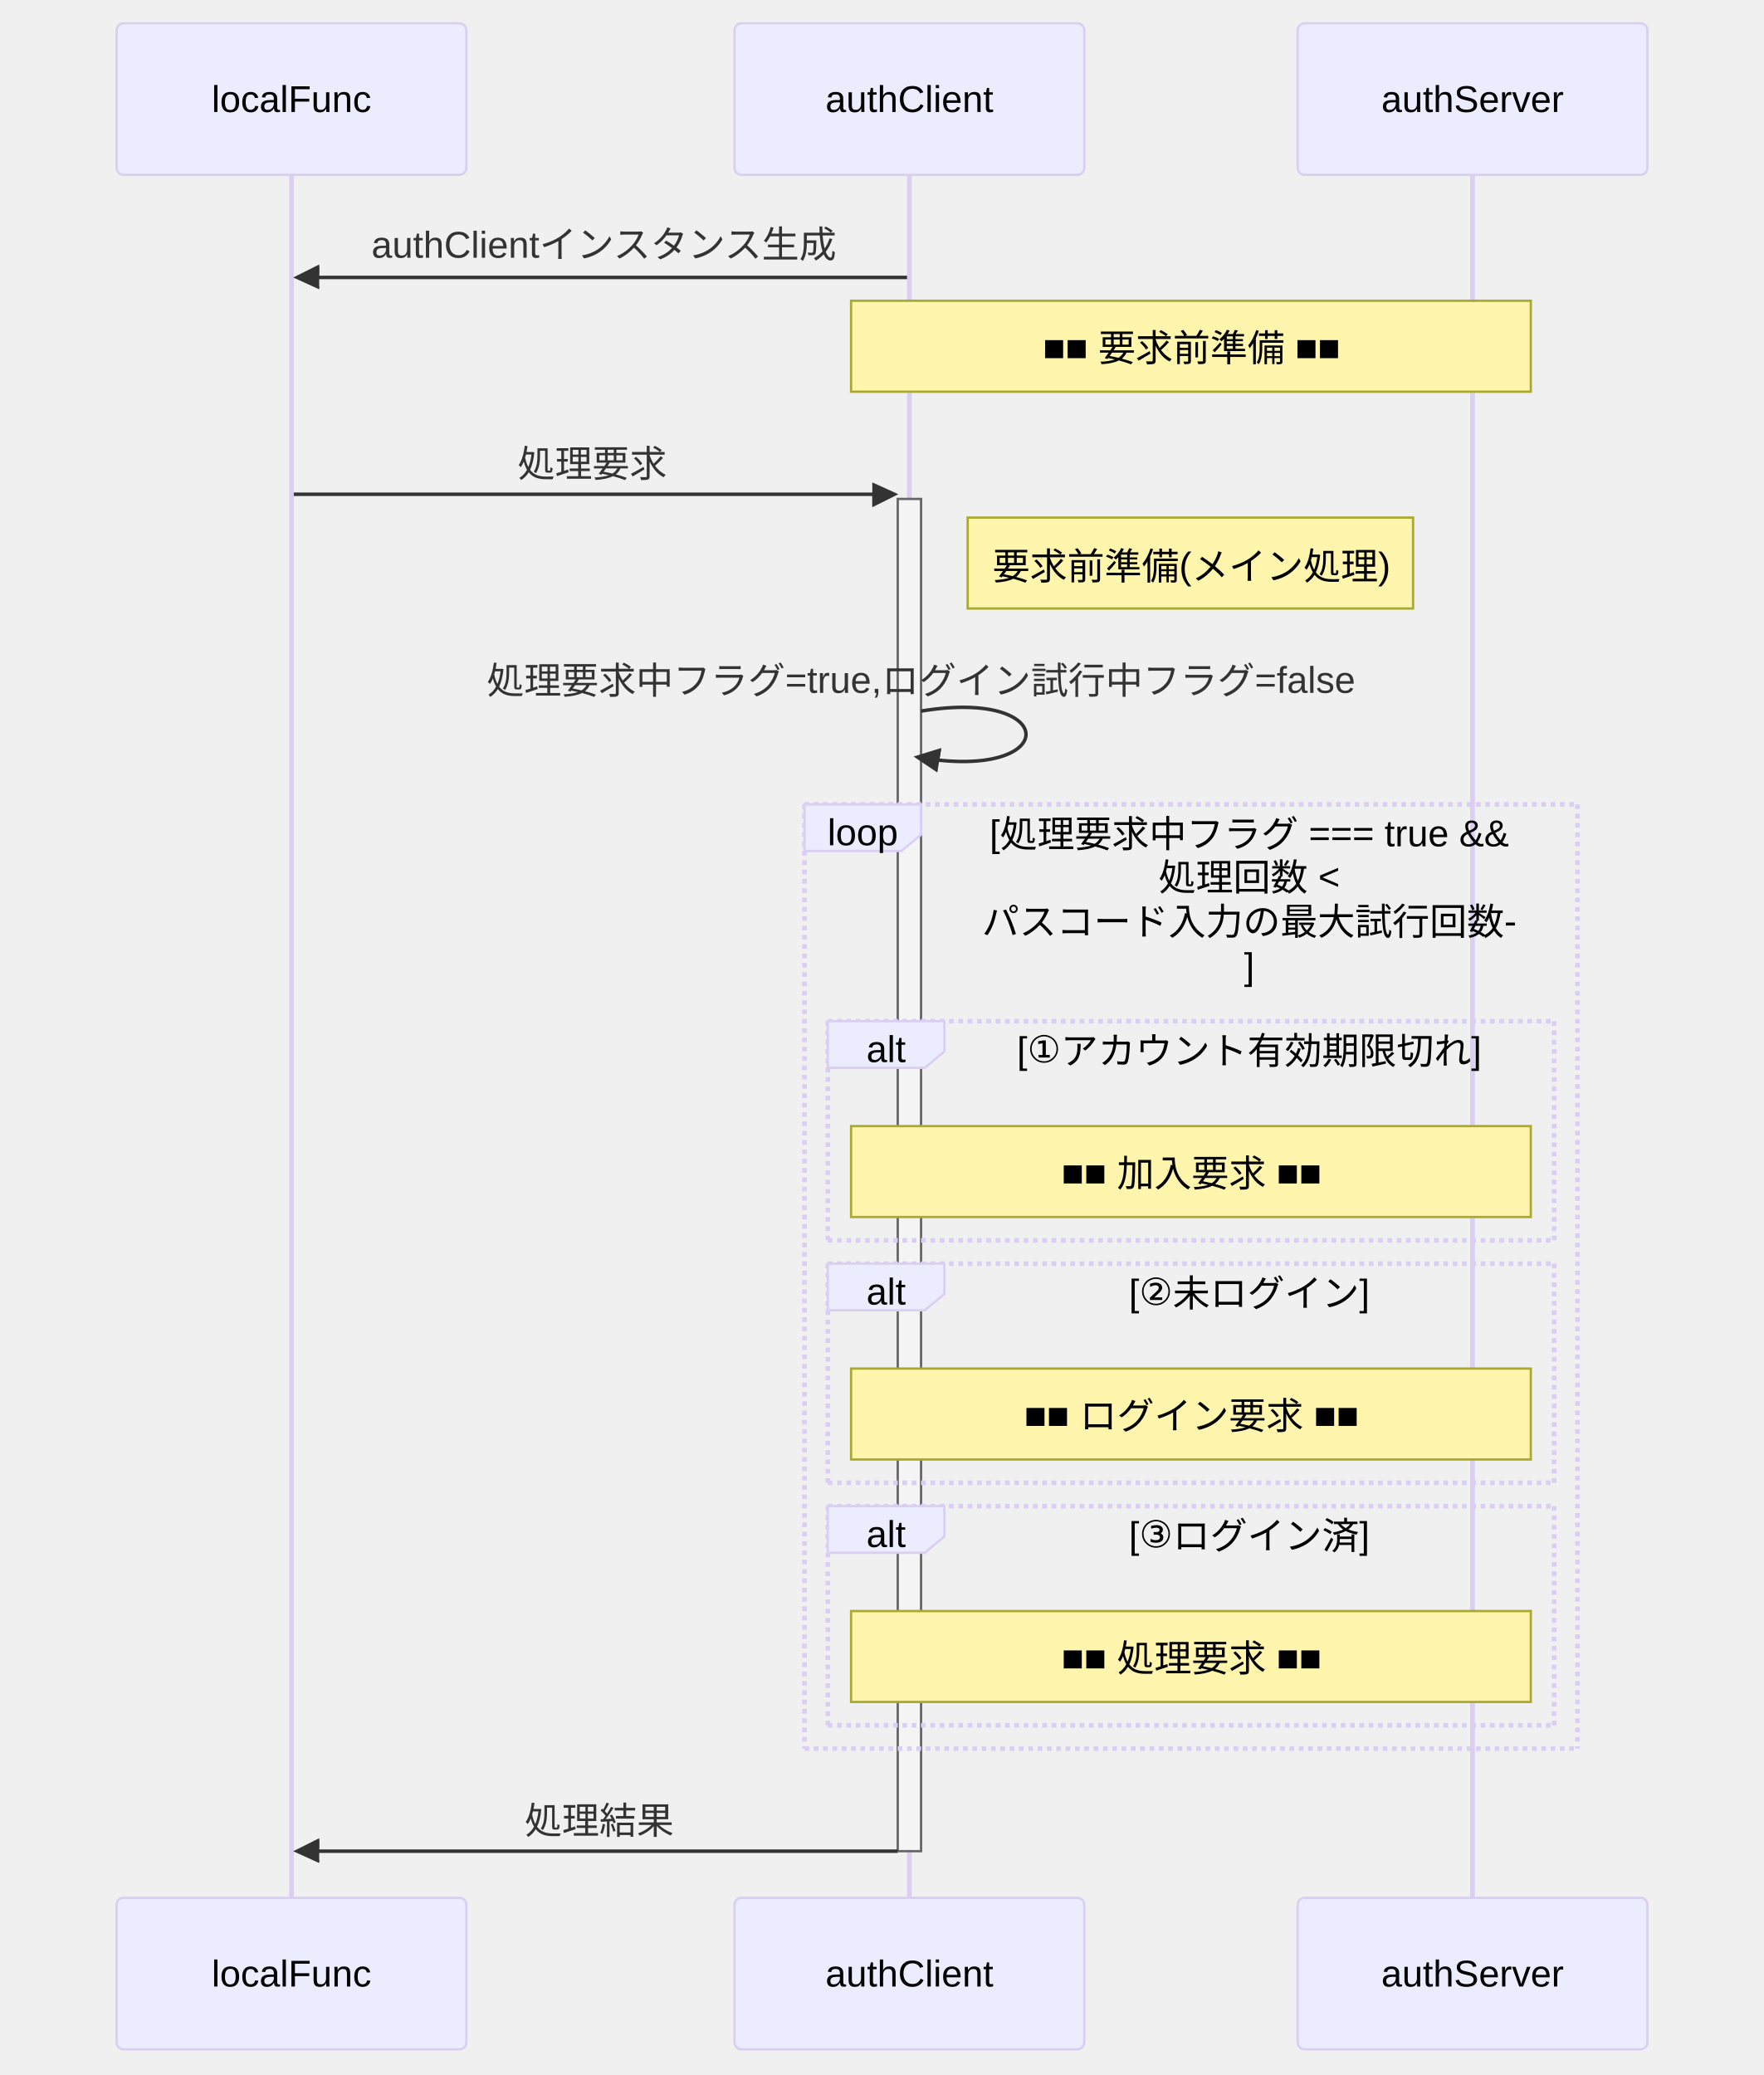
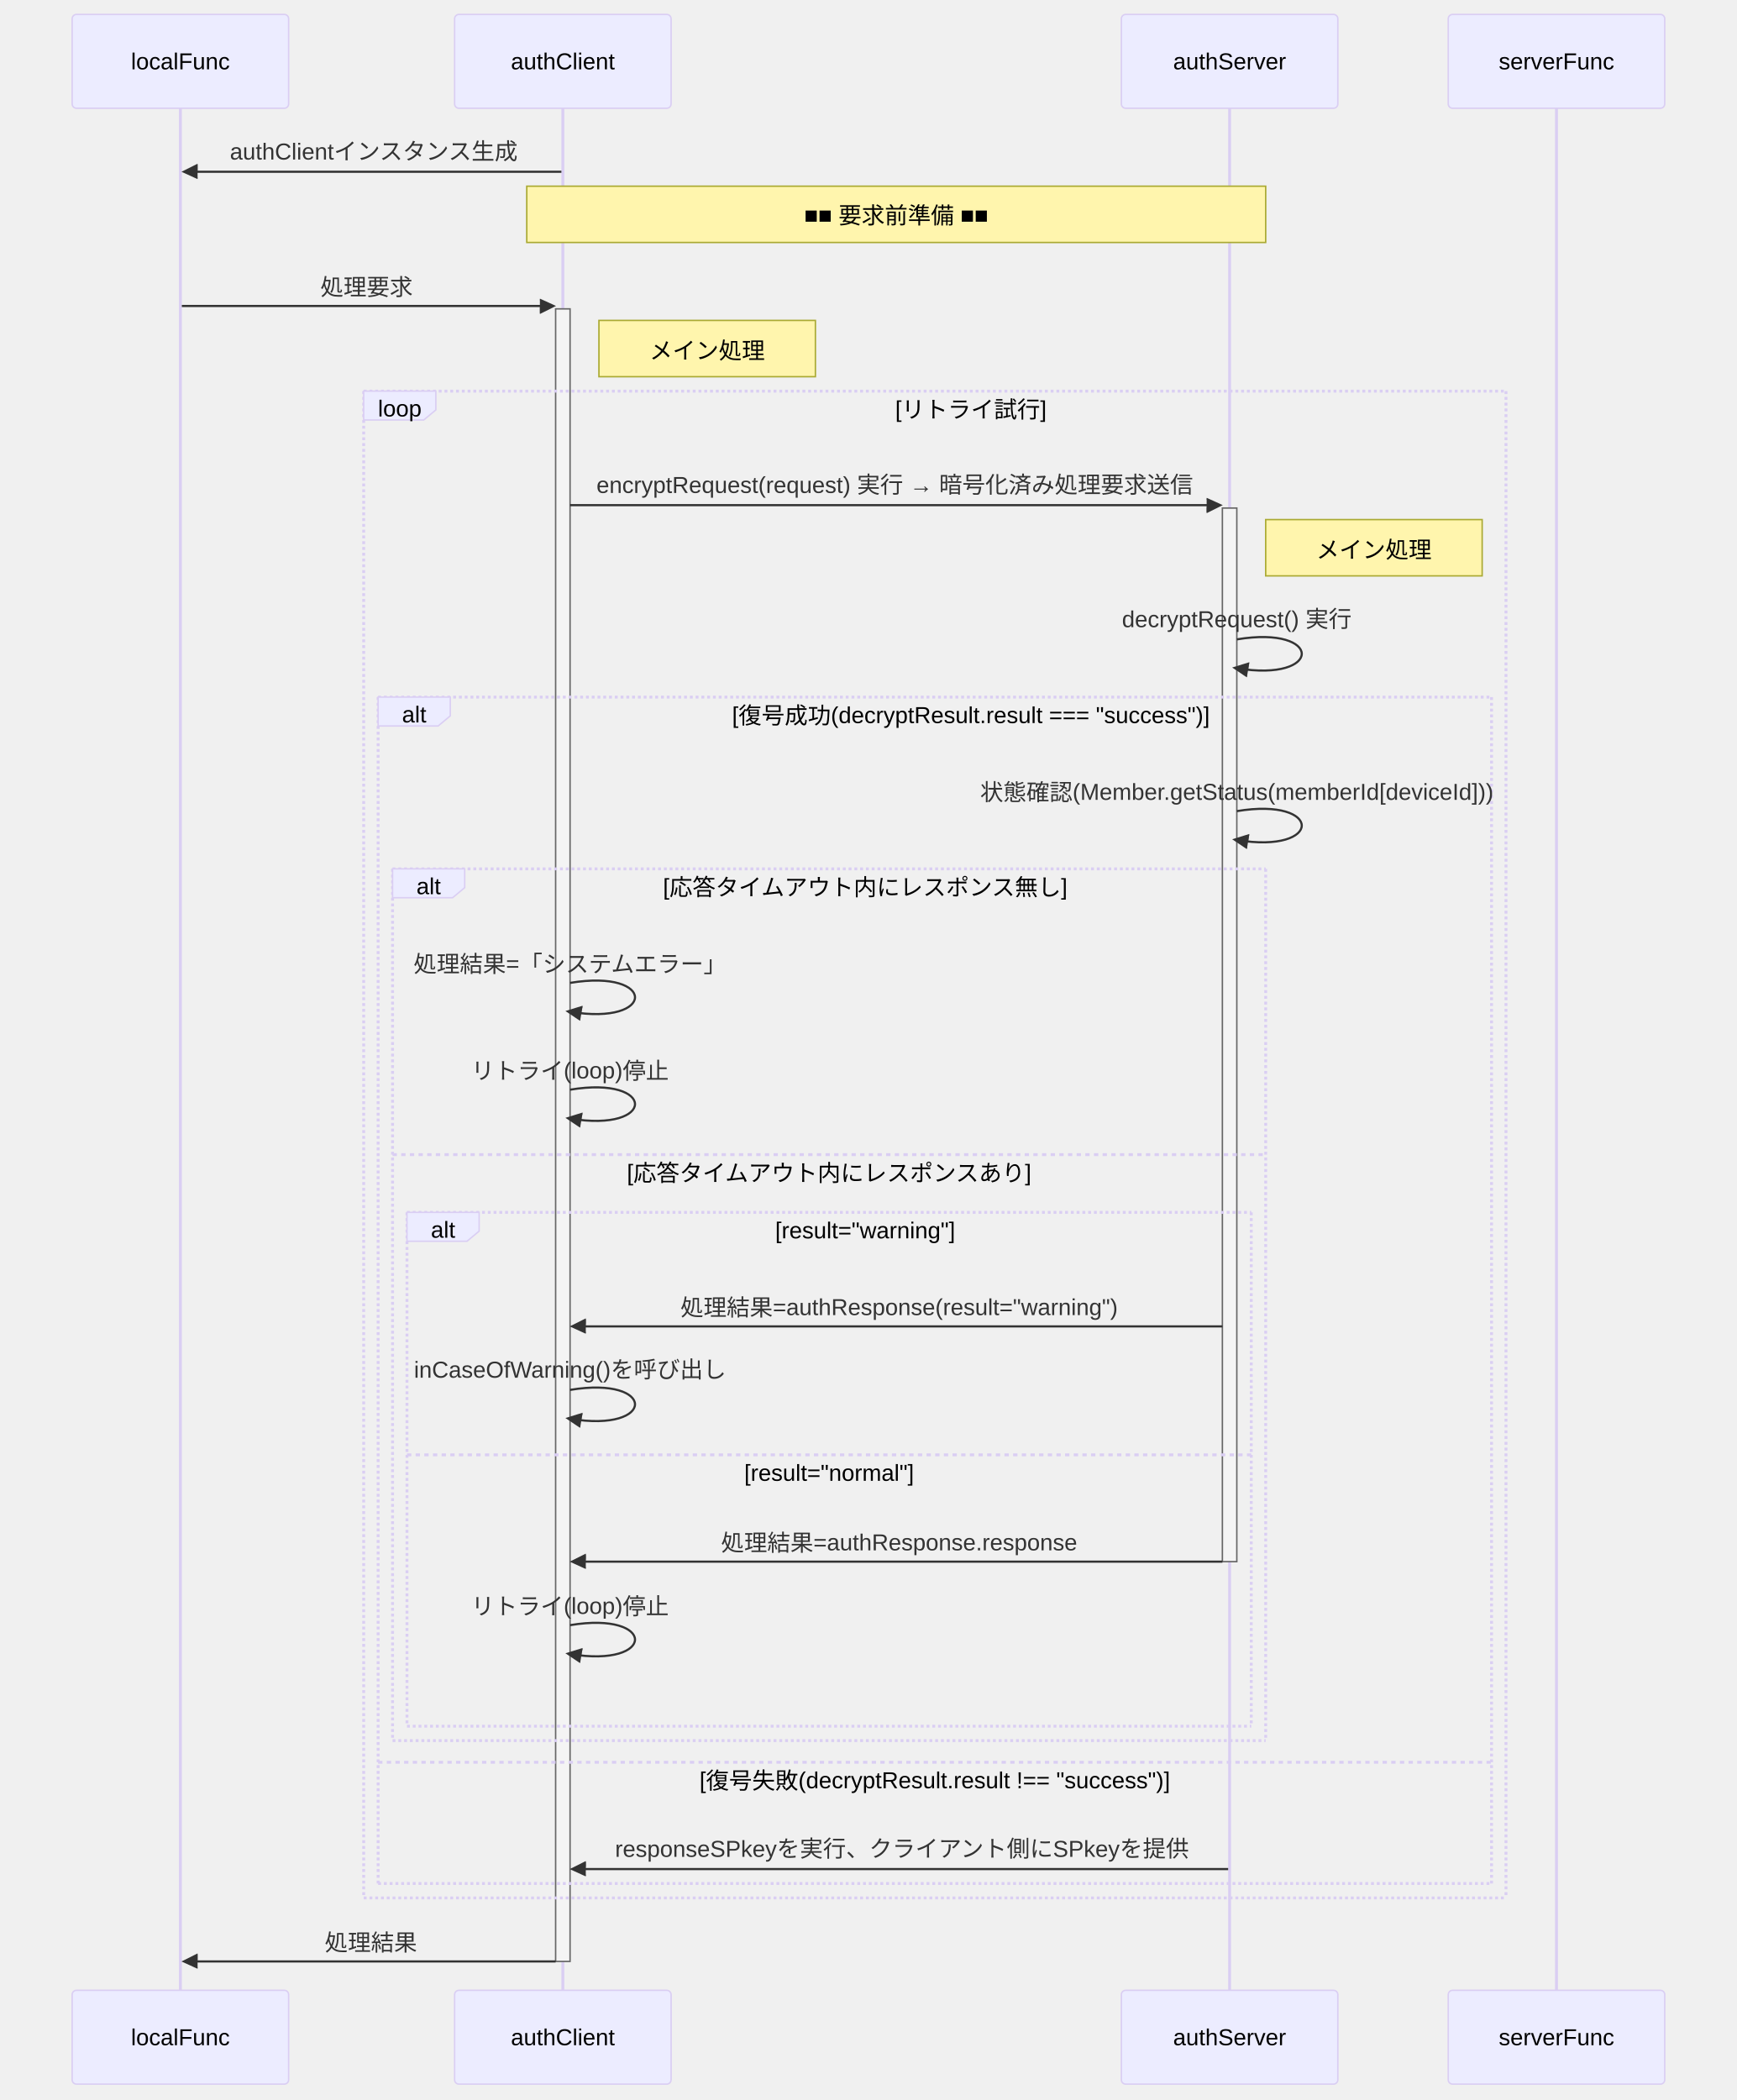
- <svg xmlns="http://www.w3.org/2000/svg" aria-roledescription="sequence" role="graphics-document document" viewBox="-50 -10 756.5 890" style="max-width: 756.5px; background-color: white;" width="100%" id="my-svg">
+ <svg xmlns="http://www.w3.org/2000/svg" aria-roledescription="sequence" role="graphics-document document" viewBox="-50 -10 1203.5 1455" style="max-width: 1203.5px; background-color: white;" width="100%" id="my-svg">
  <g>
-     <rect class="actor actor-bottom" ry="3" rx="3" name="authServer" height="65" width="150" stroke="#666" fill="#eaeaea" y="804" x="506.5" />
-     <text style="text-anchor: middle; font-size: 16px; font-weight: 400;" class="actor actor-box" alignment-baseline="central" dominant-baseline="central" y="836.5" x="581.5">
-       <tspan dy="0" x="581.5">authServer</tspan>
+     <rect class="actor actor-bottom" ry="3" rx="3" name="serverFunc" height="65" width="150" stroke="#666" fill="#eaeaea" y="1369" x="953.5" />
+     <text style="text-anchor: middle; font-size: 16px; font-weight: 400;" class="actor actor-box" alignment-baseline="central" dominant-baseline="central" y="1401.5" x="1028.5">
+       <tspan dy="0" x="1028.5">serverFunc</tspan>
    </text>
  </g>
  <g>
-     <rect class="actor actor-bottom" ry="3" rx="3" name="authClient" height="65" width="150" stroke="#666" fill="#eaeaea" y="804" x="265" />
-     <text style="text-anchor: middle; font-size: 16px; font-weight: 400;" class="actor actor-box" alignment-baseline="central" dominant-baseline="central" y="836.5" x="340">
+     <rect class="actor actor-bottom" ry="3" rx="3" name="authServer" height="65" width="150" stroke="#666" fill="#eaeaea" y="1369" x="727" />
+     <text style="text-anchor: middle; font-size: 16px; font-weight: 400;" class="actor actor-box" alignment-baseline="central" dominant-baseline="central" y="1401.5" x="802">
+       <tspan dy="0" x="802">authServer</tspan>
+     </text>
+   </g>
+   <g>
+     <rect class="actor actor-bottom" ry="3" rx="3" name="authClient" height="65" width="150" stroke="#666" fill="#eaeaea" y="1369" x="265" />
+     <text style="text-anchor: middle; font-size: 16px; font-weight: 400;" class="actor actor-box" alignment-baseline="central" dominant-baseline="central" y="1401.5" x="340">
      <tspan dy="0" x="340">authClient</tspan>
    </text>
  </g>
  <g>
-     <rect class="actor actor-bottom" ry="3" rx="3" name="localFunc" height="65" width="150" stroke="#666" fill="#eaeaea" y="804" x="0" />
-     <text style="text-anchor: middle; font-size: 16px; font-weight: 400;" class="actor actor-box" alignment-baseline="central" dominant-baseline="central" y="836.5" x="75">
+     <rect class="actor actor-bottom" ry="3" rx="3" name="localFunc" height="65" width="150" stroke="#666" fill="#eaeaea" y="1369" x="0" />
+     <text style="text-anchor: middle; font-size: 16px; font-weight: 400;" class="actor actor-box" alignment-baseline="central" dominant-baseline="central" y="1401.5" x="75">
      <tspan dy="0" x="75">localFunc</tspan>
    </text>
  </g>
  <g>
-     <line name="authServer" stroke="#999" stroke-width="0.5px" class="actor-line 200" y2="804" x2="581.5" y1="5" x1="581.5" id="actor2" />
-     <g id="root-2">
-       <rect class="actor actor-top" ry="3" rx="3" name="authServer" height="65" width="150" stroke="#666" fill="#eaeaea" y="0" x="506.5" />
-       <text style="text-anchor: middle; font-size: 16px; font-weight: 400;" class="actor actor-box" alignment-baseline="central" dominant-baseline="central" y="32.5" x="581.5">
-         <tspan dy="0" x="581.5">authServer</tspan>
+     <line name="serverFunc" stroke="#999" stroke-width="0.5px" class="actor-line 200" y2="1369" x2="1028.5" y1="5" x1="1028.5" id="actor3" />
+     <g id="root-3">
+       <rect class="actor actor-top" ry="3" rx="3" name="serverFunc" height="65" width="150" stroke="#666" fill="#eaeaea" y="0" x="953.5" />
+       <text style="text-anchor: middle; font-size: 16px; font-weight: 400;" class="actor actor-box" alignment-baseline="central" dominant-baseline="central" y="32.5" x="1028.5">
+         <tspan dy="0" x="1028.5">serverFunc</tspan>
      </text>
    </g>
  </g>
  <g>
-     <line name="authClient" stroke="#999" stroke-width="0.5px" class="actor-line 200" y2="804" x2="340" y1="5" x1="340" id="actor1" />
+     <line name="authServer" stroke="#999" stroke-width="0.5px" class="actor-line 200" y2="1369" x2="802" y1="5" x1="802" id="actor2" />
+     <g id="root-2">
+       <rect class="actor actor-top" ry="3" rx="3" name="authServer" height="65" width="150" stroke="#666" fill="#eaeaea" y="0" x="727" />
+       <text style="text-anchor: middle; font-size: 16px; font-weight: 400;" class="actor actor-box" alignment-baseline="central" dominant-baseline="central" y="32.5" x="802">
+         <tspan dy="0" x="802">authServer</tspan>
+       </text>
+     </g>
+   </g>
+   <g>
+     <line name="authClient" stroke="#999" stroke-width="0.5px" class="actor-line 200" y2="1369" x2="340" y1="5" x1="340" id="actor1" />
    <g id="root-1">
      <rect class="actor actor-top" ry="3" rx="3" name="authClient" height="65" width="150" stroke="#666" fill="#eaeaea" y="0" x="265" />
      <text style="text-anchor: middle; font-size: 16px; font-weight: 400;" class="actor actor-box" alignment-baseline="central" dominant-baseline="central" y="32.5" x="340">
        <tspan dy="0" x="340">authClient</tspan>
      </text>
    </g>
  </g>
  <g>
-     <line name="localFunc" stroke="#999" stroke-width="0.5px" class="actor-line 200" y2="804" x2="75" y1="5" x1="75" id="actor0" />
+     <line name="localFunc" stroke="#999" stroke-width="0.5px" class="actor-line 200" y2="1369" x2="75" y1="5" x1="75" id="actor0" />
    <g id="root-0">
      <rect class="actor actor-top" ry="3" rx="3" name="localFunc" height="65" width="150" stroke="#666" fill="#eaeaea" y="0" x="0" />
      <text style="text-anchor: middle; font-size: 16px; font-weight: 400;" class="actor actor-box" alignment-baseline="central" dominant-baseline="central" y="32.5" x="75">
        <tspan dy="0" x="75">localFunc</tspan>
      </text>
    </g>
  </g>
  <style>#my-svg{font-family:"trebuchet ms",verdana,arial,sans-serif;font-size:16px;fill:#333;}#my-svg .error-icon{fill:#552222;}#my-svg .error-text{fill:#552222;stroke:#552222;}#my-svg .edge-thickness-normal{stroke-width:1px;}#my-svg .edge-thickness-thick{stroke-width:3.5px;}#my-svg .edge-pattern-solid{stroke-dasharray:0;}#my-svg .edge-thickness-invisible{stroke-width:0;fill:none;}#my-svg .edge-pattern-dashed{stroke-dasharray:3;}#my-svg .edge-pattern-dotted{stroke-dasharray:2;}#my-svg .marker{fill:#333333;stroke:#333333;}#my-svg .marker.cross{stroke:#333333;}#my-svg svg{font-family:"trebuchet ms",verdana,arial,sans-serif;font-size:16px;}#my-svg p{margin:0;}#my-svg .actor{stroke:hsl(259.626, 59.777%, 87.902%);fill:#ECECFF;}#my-svg text.actor&gt;tspan{fill:black;stroke:none;}#my-svg .actor-line{stroke:hsl(259.626, 59.777%, 87.902%);}#my-svg .messageLine0{stroke-width:1.5;stroke-dasharray:none;stroke:#333;}#my-svg .messageLine1{stroke-width:1.5;stroke-dasharray:2,2;stroke:#333;}#my-svg #arrowhead path{fill:#333;stroke:#333;}#my-svg .sequenceNumber{fill:white;}#my-svg #sequencenumber{fill:#333;}#my-svg #crosshead path{fill:#333;stroke:#333;}#my-svg .messageText{fill:#333;stroke:none;}#my-svg .labelBox{stroke:hsl(259.626, 59.777%, 87.902%);fill:#ECECFF;}#my-svg .labelText,#my-svg .labelText&gt;tspan{fill:black;stroke:none;}#my-svg .loopText,#my-svg .loopText&gt;tspan{fill:black;stroke:none;}#my-svg .loopLine{stroke-width:2px;stroke-dasharray:2,2;stroke:hsl(259.626, 59.777%, 87.902%);fill:hsl(259.626, 59.777%, 87.902%);}#my-svg .note{stroke:#aaaa33;fill:#fff5ad;}#my-svg .noteText,#my-svg .noteText&gt;tspan{fill:black;stroke:none;}#my-svg .activation0{fill:#f4f4f4;stroke:#666;}#my-svg .activation1{fill:#f4f4f4;stroke:#666;}#my-svg .activation2{fill:#f4f4f4;stroke:#666;}#my-svg .actorPopupMenu{position:absolute;}#my-svg .actorPopupMenuPanel{position:absolute;fill:#ECECFF;box-shadow:0px 8px 16px 0px rgba(0,0,0,0.2);filter:drop-shadow(3px 5px 2px rgb(0 0 0 / 0.4));}#my-svg .actor-man line{stroke:hsl(259.626, 59.777%, 87.902%);fill:#ECECFF;}#my-svg .actor-man circle,#my-svg line{stroke:hsl(259.626, 59.777%, 87.902%);fill:#ECECFF;stroke-width:2px;}#my-svg :root{--mermaid-font-family:"trebuchet ms",verdana,arial,sans-serif;}</style>
  <g />
  <defs>
    <symbol height="24" width="24" id="computer">
      <path d="M2 2v13h20v-13h-20zm18 11h-16v-9h16v9zm-10.228 6l.466-1h3.524l.467 1h-4.457zm14.228 3h-24l2-6h2.104l-1.33 4h18.45l-1.297-4h2.073l2 6zm-5-10h-14v-7h14v7z" transform="scale(.5)" />
    </symbol>
  </defs>
  <defs>
    <symbol clip-rule="evenodd" fill-rule="evenodd" id="database">
      <path d="M12.258.001l.256.004.255.005.253.008.251.01.249.012.247.015.246.016.242.019.241.02.239.023.236.024.233.027.231.028.229.031.225.032.223.034.22.036.217.038.214.04.211.041.208.043.205.045.201.046.198.048.194.05.191.051.187.053.183.054.18.056.175.057.172.059.168.06.163.061.16.063.155.064.15.066.074.033.073.033.071.034.07.034.069.035.068.035.067.035.066.035.064.036.064.036.062.036.06.036.06.037.058.037.058.037.055.038.055.038.053.038.052.038.051.039.05.039.048.039.047.039.045.04.044.04.043.04.041.04.04.041.039.041.037.041.036.041.034.041.033.042.032.042.03.042.029.042.027.042.026.043.024.043.023.043.021.043.02.043.018.044.017.043.015.044.013.044.012.044.011.045.009.044.007.045.006.045.004.045.002.045.001.045v17l-.001.045-.002.045-.004.045-.006.045-.007.045-.009.044-.011.045-.012.044-.013.044-.015.044-.017.043-.018.044-.02.043-.021.043-.023.043-.024.043-.026.043-.027.042-.029.042-.03.042-.032.042-.033.042-.034.041-.036.041-.037.041-.039.041-.04.041-.041.04-.043.04-.044.04-.045.04-.047.039-.048.039-.05.039-.051.039-.052.038-.053.038-.055.038-.055.038-.058.037-.058.037-.06.037-.06.036-.062.036-.064.036-.064.036-.066.035-.067.035-.068.035-.069.035-.07.034-.071.034-.073.033-.074.033-.15.066-.155.064-.16.063-.163.061-.168.06-.172.059-.175.057-.18.056-.183.054-.187.053-.191.051-.194.05-.198.048-.201.046-.205.045-.208.043-.211.041-.214.04-.217.038-.22.036-.223.034-.225.032-.229.031-.231.028-.233.027-.236.024-.239.023-.241.02-.242.019-.246.016-.247.015-.249.012-.251.01-.253.008-.255.005-.256.004-.258.001-.258-.001-.256-.004-.255-.005-.253-.008-.251-.01-.249-.012-.247-.015-.245-.016-.243-.019-.241-.02-.238-.023-.236-.024-.234-.027-.231-.028-.228-.031-.226-.032-.223-.034-.22-.036-.217-.038-.214-.04-.211-.041-.208-.043-.204-.045-.201-.046-.198-.048-.195-.05-.19-.051-.187-.053-.184-.054-.179-.056-.176-.057-.172-.059-.167-.06-.164-.061-.159-.063-.155-.064-.151-.066-.074-.033-.072-.033-.072-.034-.07-.034-.069-.035-.068-.035-.067-.035-.066-.035-.064-.036-.063-.036-.062-.036-.061-.036-.06-.037-.058-.037-.057-.037-.056-.038-.055-.038-.053-.038-.052-.038-.051-.039-.049-.039-.049-.039-.046-.039-.046-.04-.044-.04-.043-.04-.041-.04-.04-.041-.039-.041-.037-.041-.036-.041-.034-.041-.033-.042-.032-.042-.03-.042-.029-.042-.027-.042-.026-.043-.024-.043-.023-.043-.021-.043-.02-.043-.018-.044-.017-.043-.015-.044-.013-.044-.012-.044-.011-.045-.009-.044-.007-.045-.006-.045-.004-.045-.002-.045-.001-.045v-17l.001-.045.002-.045.004-.045.006-.045.007-.045.009-.044.011-.045.012-.044.013-.044.015-.044.017-.043.018-.044.02-.043.021-.043.023-.043.024-.043.026-.043.027-.042.029-.042.03-.042.032-.042.033-.042.034-.041.036-.041.037-.041.039-.041.04-.041.041-.04.043-.04.044-.04.046-.04.046-.039.049-.039.049-.039.051-.039.052-.038.053-.038.055-.038.056-.038.057-.037.058-.037.06-.037.061-.036.062-.036.063-.036.064-.036.066-.035.067-.035.068-.035.069-.035.07-.034.072-.034.072-.033.074-.033.151-.066.155-.064.159-.063.164-.061.167-.06.172-.059.176-.057.179-.056.184-.054.187-.053.19-.051.195-.05.198-.048.201-.046.204-.045.208-.043.211-.041.214-.04.217-.038.22-.036.223-.034.226-.032.228-.031.231-.028.234-.027.236-.024.238-.023.241-.02.243-.019.245-.016.247-.015.249-.012.251-.01.253-.008.255-.005.256-.004.258-.001.258.001zm-9.258 20.499v.01l.001.021.003.021.004.022.005.021.006.022.007.022.009.023.01.022.011.023.012.023.013.023.015.023.016.024.017.023.018.024.019.024.021.024.022.025.023.024.024.025.052.049.056.05.061.051.066.051.07.051.075.051.079.052.084.052.088.052.092.052.097.052.102.051.105.052.11.052.114.051.119.051.123.051.127.05.131.05.135.05.139.048.144.049.147.047.152.047.155.047.16.045.163.045.167.043.171.043.176.041.178.041.183.039.187.039.19.037.194.035.197.035.202.033.204.031.209.03.212.029.216.027.219.025.222.024.226.021.23.02.233.018.236.016.24.015.243.012.246.01.249.008.253.005.256.004.259.001.26-.001.257-.004.254-.005.25-.008.247-.011.244-.012.241-.014.237-.016.233-.018.231-.021.226-.021.224-.024.22-.026.216-.027.212-.028.21-.031.205-.031.202-.034.198-.034.194-.036.191-.037.187-.039.183-.04.179-.04.175-.042.172-.043.168-.044.163-.045.16-.046.155-.046.152-.047.148-.048.143-.049.139-.049.136-.05.131-.05.126-.05.123-.051.118-.052.114-.051.11-.052.106-.052.101-.052.096-.052.092-.052.088-.053.083-.051.079-.052.074-.052.07-.051.065-.051.06-.051.056-.05.051-.05.023-.024.023-.025.021-.024.02-.024.019-.024.018-.024.017-.024.015-.023.014-.024.013-.023.012-.023.01-.023.01-.022.008-.022.006-.022.006-.022.004-.022.004-.021.001-.021.001-.021v-4.127l-.077.055-.08.053-.083.054-.085.053-.087.052-.09.052-.093.051-.095.05-.097.05-.1.049-.102.049-.105.048-.106.047-.109.047-.111.046-.114.045-.115.045-.118.044-.12.043-.122.042-.124.042-.126.041-.128.04-.13.04-.132.038-.134.038-.135.037-.138.037-.139.035-.142.035-.143.034-.144.033-.147.032-.148.031-.15.03-.151.03-.153.029-.154.027-.156.027-.158.026-.159.025-.161.024-.162.023-.163.022-.165.021-.166.02-.167.019-.169.018-.169.017-.171.016-.173.015-.173.014-.175.013-.175.012-.177.011-.178.01-.179.008-.179.008-.181.006-.182.005-.182.004-.184.003-.184.002h-.37l-.184-.002-.184-.003-.182-.004-.182-.005-.181-.006-.179-.008-.179-.008-.178-.01-.176-.011-.176-.012-.175-.013-.173-.014-.172-.015-.171-.016-.17-.017-.169-.018-.167-.019-.166-.02-.165-.021-.163-.022-.162-.023-.161-.024-.159-.025-.157-.026-.156-.027-.155-.027-.153-.029-.151-.03-.15-.03-.148-.031-.146-.032-.145-.033-.143-.034-.141-.035-.14-.035-.137-.037-.136-.037-.134-.038-.132-.038-.13-.04-.128-.04-.126-.041-.124-.042-.122-.042-.12-.044-.117-.043-.116-.045-.113-.045-.112-.046-.109-.047-.106-.047-.105-.048-.102-.049-.1-.049-.097-.05-.095-.05-.093-.052-.09-.051-.087-.052-.085-.053-.083-.054-.08-.054-.077-.054v4.127zm0-5.654v.011l.001.021.003.021.004.021.005.022.006.022.007.022.009.022.01.022.011.023.012.023.013.023.015.024.016.023.017.024.018.024.019.024.021.024.022.024.023.025.024.024.052.05.056.05.061.05.066.051.07.051.075.052.079.051.084.052.088.052.092.052.097.052.102.052.105.052.11.051.114.051.119.052.123.05.127.051.131.05.135.049.139.049.144.048.147.048.152.047.155.046.16.045.163.045.167.044.171.042.176.042.178.04.183.04.187.038.19.037.194.036.197.034.202.033.204.032.209.03.212.028.216.027.219.025.222.024.226.022.23.02.233.018.236.016.24.014.243.012.246.01.249.008.253.006.256.003.259.001.26-.001.257-.003.254-.006.25-.008.247-.01.244-.012.241-.015.237-.016.233-.018.231-.02.226-.022.224-.024.22-.025.216-.027.212-.029.21-.03.205-.032.202-.033.198-.035.194-.036.191-.037.187-.039.183-.039.179-.041.175-.042.172-.043.168-.044.163-.045.16-.045.155-.047.152-.047.148-.048.143-.048.139-.05.136-.049.131-.05.126-.051.123-.051.118-.051.114-.052.11-.052.106-.052.101-.052.096-.052.092-.052.088-.052.083-.052.079-.052.074-.051.07-.052.065-.051.06-.05.056-.051.051-.049.023-.025.023-.024.021-.025.02-.024.019-.024.018-.024.017-.024.015-.023.014-.023.013-.024.012-.022.01-.023.01-.023.008-.022.006-.022.006-.022.004-.021.004-.022.001-.021.001-.021v-4.139l-.077.054-.08.054-.083.054-.085.052-.087.053-.09.051-.093.051-.095.051-.097.05-.1.049-.102.049-.105.048-.106.047-.109.047-.111.046-.114.045-.115.044-.118.044-.12.044-.122.042-.124.042-.126.041-.128.04-.13.039-.132.039-.134.038-.135.037-.138.036-.139.036-.142.035-.143.033-.144.033-.147.033-.148.031-.15.03-.151.03-.153.028-.154.028-.156.027-.158.026-.159.025-.161.024-.162.023-.163.022-.165.021-.166.02-.167.019-.169.018-.169.017-.171.016-.173.015-.173.014-.175.013-.175.012-.177.011-.178.009-.179.009-.179.007-.181.007-.182.005-.182.004-.184.003-.184.002h-.37l-.184-.002-.184-.003-.182-.004-.182-.005-.181-.007-.179-.007-.179-.009-.178-.009-.176-.011-.176-.012-.175-.013-.173-.014-.172-.015-.171-.016-.17-.017-.169-.018-.167-.019-.166-.02-.165-.021-.163-.022-.162-.023-.161-.024-.159-.025-.157-.026-.156-.027-.155-.028-.153-.028-.151-.03-.15-.03-.148-.031-.146-.033-.145-.033-.143-.033-.141-.035-.14-.036-.137-.036-.136-.037-.134-.038-.132-.039-.13-.039-.128-.04-.126-.041-.124-.042-.122-.043-.12-.043-.117-.044-.116-.044-.113-.046-.112-.046-.109-.046-.106-.047-.105-.048-.102-.049-.1-.049-.097-.05-.095-.051-.093-.051-.09-.051-.087-.053-.085-.052-.083-.054-.08-.054-.077-.054v4.139zm0-5.666v.011l.001.02.003.022.004.021.005.022.006.021.007.022.009.023.01.022.011.023.012.023.013.023.015.023.016.024.017.024.018.023.019.024.021.025.022.024.023.024.024.025.052.05.056.05.061.05.066.051.07.051.075.052.079.051.084.052.088.052.092.052.097.052.102.052.105.051.11.052.114.051.119.051.123.051.127.05.131.05.135.05.139.049.144.048.147.048.152.047.155.046.16.045.163.045.167.043.171.043.176.042.178.04.183.04.187.038.19.037.194.036.197.034.202.033.204.032.209.03.212.028.216.027.219.025.222.024.226.021.23.02.233.018.236.017.24.014.243.012.246.01.249.008.253.006.256.003.259.001.26-.001.257-.003.254-.006.25-.008.247-.01.244-.013.241-.014.237-.016.233-.018.231-.02.226-.022.224-.024.22-.025.216-.027.212-.029.21-.03.205-.032.202-.033.198-.035.194-.036.191-.037.187-.039.183-.039.179-.041.175-.042.172-.043.168-.044.163-.045.16-.045.155-.047.152-.047.148-.048.143-.049.139-.049.136-.049.131-.051.126-.05.123-.051.118-.052.114-.051.11-.052.106-.052.101-.052.096-.052.092-.052.088-.052.083-.052.079-.052.074-.052.07-.051.065-.051.06-.051.056-.05.051-.049.023-.025.023-.025.021-.024.02-.024.019-.024.018-.024.017-.024.015-.023.014-.024.013-.023.012-.023.01-.022.01-.023.008-.022.006-.022.006-.022.004-.022.004-.021.001-.021.001-.021v-4.153l-.077.054-.08.054-.083.053-.085.053-.087.053-.09.051-.093.051-.095.051-.097.05-.1.049-.102.048-.105.048-.106.048-.109.046-.111.046-.114.046-.115.044-.118.044-.12.043-.122.043-.124.042-.126.041-.128.04-.13.039-.132.039-.134.038-.135.037-.138.036-.139.036-.142.034-.143.034-.144.033-.147.032-.148.032-.15.03-.151.03-.153.028-.154.028-.156.027-.158.026-.159.024-.161.024-.162.023-.163.023-.165.021-.166.02-.167.019-.169.018-.169.017-.171.016-.173.015-.173.014-.175.013-.175.012-.177.01-.178.01-.179.009-.179.007-.181.006-.182.006-.182.004-.184.003-.184.001-.185.001-.185-.001-.184-.001-.184-.003-.182-.004-.182-.006-.181-.006-.179-.007-.179-.009-.178-.01-.176-.01-.176-.012-.175-.013-.173-.014-.172-.015-.171-.016-.17-.017-.169-.018-.167-.019-.166-.02-.165-.021-.163-.023-.162-.023-.161-.024-.159-.024-.157-.026-.156-.027-.155-.028-.153-.028-.151-.03-.15-.03-.148-.032-.146-.032-.145-.033-.143-.034-.141-.034-.14-.036-.137-.036-.136-.037-.134-.038-.132-.039-.13-.039-.128-.041-.126-.041-.124-.041-.122-.043-.12-.043-.117-.044-.116-.044-.113-.046-.112-.046-.109-.046-.106-.048-.105-.048-.102-.048-.1-.05-.097-.049-.095-.051-.093-.051-.09-.052-.087-.052-.085-.053-.083-.053-.08-.054-.077-.054v4.153zm8.74-8.179l-.257.004-.254.005-.25.008-.247.011-.244.012-.241.014-.237.016-.233.018-.231.021-.226.022-.224.023-.22.026-.216.027-.212.028-.21.031-.205.032-.202.033-.198.034-.194.036-.191.038-.187.038-.183.04-.179.041-.175.042-.172.043-.168.043-.163.045-.16.046-.155.046-.152.048-.148.048-.143.048-.139.049-.136.05-.131.05-.126.051-.123.051-.118.051-.114.052-.11.052-.106.052-.101.052-.096.052-.092.052-.088.052-.083.052-.079.052-.074.051-.07.052-.065.051-.06.05-.056.05-.051.05-.023.025-.023.024-.021.024-.02.025-.019.024-.018.024-.017.023-.015.024-.014.023-.013.023-.012.023-.01.023-.01.022-.008.022-.006.023-.006.021-.004.022-.004.021-.001.021-.001.021.001.021.001.021.004.021.004.022.006.021.006.023.008.022.01.022.01.023.012.023.013.023.014.023.015.024.017.023.018.024.019.024.02.025.021.024.023.024.023.025.051.05.056.05.06.05.065.051.07.052.074.051.079.052.083.052.088.052.092.052.096.052.101.052.106.052.11.052.114.052.118.051.123.051.126.051.131.05.136.05.139.049.143.048.148.048.152.048.155.046.16.046.163.045.168.043.172.043.175.042.179.041.183.04.187.038.191.038.194.036.198.034.202.033.205.032.21.031.212.028.216.027.22.026.224.023.226.022.231.021.233.018.237.016.241.014.244.012.247.011.25.008.254.005.257.004.26.001.26-.001.257-.004.254-.005.25-.008.247-.011.244-.012.241-.014.237-.016.233-.018.231-.021.226-.022.224-.023.22-.026.216-.027.212-.028.21-.031.205-.032.202-.033.198-.034.194-.036.191-.038.187-.038.183-.04.179-.041.175-.042.172-.043.168-.043.163-.045.16-.046.155-.046.152-.048.148-.048.143-.048.139-.049.136-.05.131-.05.126-.051.123-.051.118-.051.114-.052.11-.052.106-.052.101-.052.096-.052.092-.052.088-.052.083-.052.079-.052.074-.051.07-.052.065-.051.06-.05.056-.05.051-.05.023-.025.023-.024.021-.024.02-.025.019-.024.018-.024.017-.023.015-.024.014-.023.013-.023.012-.023.01-.023.01-.022.008-.022.006-.023.006-.021.004-.022.004-.021.001-.021.001-.021-.001-.021-.001-.021-.004-.021-.004-.022-.006-.021-.006-.023-.008-.022-.01-.022-.01-.023-.012-.023-.013-.023-.014-.023-.015-.024-.017-.023-.018-.024-.019-.024-.02-.025-.021-.024-.023-.024-.023-.025-.051-.05-.056-.05-.06-.05-.065-.051-.07-.052-.074-.051-.079-.052-.083-.052-.088-.052-.092-.052-.096-.052-.101-.052-.106-.052-.11-.052-.114-.052-.118-.051-.123-.051-.126-.051-.131-.05-.136-.05-.139-.049-.143-.048-.148-.048-.152-.048-.155-.046-.16-.046-.163-.045-.168-.043-.172-.043-.175-.042-.179-.041-.183-.04-.187-.038-.191-.038-.194-.036-.198-.034-.202-.033-.205-.032-.21-.031-.212-.028-.216-.027-.22-.026-.224-.023-.226-.022-.231-.021-.233-.018-.237-.016-.241-.014-.244-.012-.247-.011-.25-.008-.254-.005-.257-.004-.26-.001-.26.001z" transform="scale(.5)" />
    </symbol>
  </defs>
  <defs>
    <symbol height="24" width="24" id="clock">
      <path d="M12 2c5.514 0 10 4.486 10 10s-4.486 10-10 10-10-4.486-10-10 4.486-10 10-10zm0-2c-6.627 0-12 5.373-12 12s5.373 12 12 12 12-5.373 12-12-5.373-12-12-12zm5.848 12.459c.202.038.202.333.001.372-1.907.361-6.045 1.111-6.547 1.111-.719 0-1.301-.582-1.301-1.301 0-.512.77-5.447 1.125-7.445.034-.192.312-.181.343.014l.985 6.238 5.394 1.011z" transform="scale(.5)" />
    </symbol>
  </defs>
  <defs>
    <marker orient="auto-start-reverse" markerHeight="12" markerWidth="12" markerUnits="userSpaceOnUse" refY="5" refX="7.9" id="arrowhead">
      <path d="M -1 0 L 10 5 L 0 10 z" />
    </marker>
  </defs>
  <defs>
    <marker refY="4.5" refX="4" orient="auto" markerHeight="8" markerWidth="15" id="crosshead">
      <path style="stroke-dasharray: 0, 0;" d="M 1,2 L 6,7 M 6,2 L 1,7" stroke-width="1pt" stroke="#000000" fill="none" />
    </marker>
  </defs>
  <defs>
    <marker orient="auto" markerHeight="28" markerWidth="20" refY="7" refX="15.5" id="filled-head">
      <path d="M 18,7 L9,13 L14,7 L9,1 Z" />
    </marker>
  </defs>
  <defs>
    <marker orient="auto" markerHeight="40" markerWidth="60" refY="15" refX="15" id="sequencenumber">
      <circle r="6" cy="15" cx="15" />
    </marker>
  </defs>
  <g>
-     <rect class="note" height="39" width="291.5" stroke="#666" fill="#EDF2AE" y="119" x="315" />
-     <text style="font-size: 16px; font-weight: 400;" dy="1em" class="noteText" alignment-baseline="middle" dominant-baseline="middle" text-anchor="middle" y="124" x="461">
-       <tspan x="461">■■ 要求前準備 ■■</tspan>
+     <rect class="note" height="39" width="512" stroke="#666" fill="#EDF2AE" y="119" x="315" />
+     <text style="font-size: 16px; font-weight: 400;" dy="1em" class="noteText" alignment-baseline="middle" dominant-baseline="middle" text-anchor="middle" y="124" x="571">
+       <tspan x="571">■■ 要求前準備 ■■</tspan>
    </text>
  </g>
  <g>
-     <rect class="activation0" height="580" width="10" stroke="#666" fill="#EDF2AE" y="204" x="335" />
+     <rect class="activation0" height="1145" width="10" stroke="#666" fill="#EDF2AE" y="204" x="335" />
  </g>
  <g>
-     <rect class="note" height="39" width="191" stroke="#666" fill="#EDF2AE" y="212" x="365" />
-     <text style="font-size: 16px; font-weight: 400;" dy="1em" class="noteText" alignment-baseline="middle" dominant-baseline="middle" text-anchor="middle" y="217" x="461">
-       <tspan x="461">要求前準備(メイン処理)</tspan>
+     <rect class="note" height="39" width="150" stroke="#666" fill="#EDF2AE" y="212" x="365" />
+     <text style="font-size: 16px; font-weight: 400;" dy="1em" class="noteText" alignment-baseline="middle" dominant-baseline="middle" text-anchor="middle" y="217" x="440">
+       <tspan x="440">メイン処理</tspan>
    </text>
  </g>
  <g>
-     <rect class="note" height="39" width="291.5" stroke="#666" fill="#EDF2AE" y="473" x="315" />
-     <text style="font-size: 16px; font-weight: 400;" dy="1em" class="noteText" alignment-baseline="middle" dominant-baseline="middle" text-anchor="middle" y="478" x="461">
-       <tspan x="461">■■ 加入要求 ■■</tspan>
+     <rect class="activation0" height="730" width="10" stroke="#666" fill="#EDF2AE" y="342" x="797" />
+   </g>
+   <g>
+     <rect class="note" height="39" width="150" stroke="#666" fill="#EDF2AE" y="350" x="827" />
+     <text style="font-size: 16px; font-weight: 400;" dy="1em" class="noteText" alignment-baseline="middle" dominant-baseline="middle" text-anchor="middle" y="355" x="902">
+       <tspan x="902">メイン処理</tspan>
    </text>
  </g>
  <g>
-     <line class="loopLine" y2="428" x2="616.5" y1="428" x1="305" />
-     <line class="loopLine" y2="522" x2="616.5" y1="428" x1="616.5" />
-     <line class="loopLine" y2="522" x2="616.5" y1="522" x1="305" />
-     <line class="loopLine" y2="522" x2="305" y1="428" x1="305" />
-     <polygon class="labelBox" points="305,428 355,428 355,441 346.6,448 305,448" />
-     <text style="font-size: 16px; font-weight: 400;" class="labelText" alignment-baseline="middle" dominant-baseline="middle" text-anchor="middle" y="441" x="330">alt</text>
-     <text style="font-size: 16px; font-weight: 400;" class="loopText" text-anchor="middle" y="446" x="485.75">
-       <tspan x="485.75">[①アカウント有効期限切れ]</tspan>
+     <line class="loopLine" y2="830" x2="817" y1="830" x1="232" />
+     <line class="loopLine" y2="1186" x2="817" y1="830" x1="817" />
+     <line class="loopLine" y2="1186" x2="817" y1="1186" x1="232" />
+     <line class="loopLine" y2="1186" x2="232" y1="830" x1="232" />
+     <line style="stroke-dasharray: 3, 3;" class="loopLine" y2="998" x2="817" y1="998" x1="232" />
+     <polygon class="labelBox" points="232,830 282,830 282,843 273.6,850 232,850" />
+     <text style="font-size: 16px; font-weight: 400;" class="labelText" alignment-baseline="middle" dominant-baseline="middle" text-anchor="middle" y="843" x="257">alt</text>
+     <text style="font-size: 16px; font-weight: 400;" class="loopText" text-anchor="middle" y="848" x="549.5">
+       <tspan x="549.5">[result="warning"]</tspan>
    </text>
+     <text style="font-size: 16px; font-weight: 400;" class="loopText" text-anchor="middle" y="1016" x="524.5">[result="normal"]</text>
  </g>
  <g>
-     <rect class="note" height="39" width="291.5" stroke="#666" fill="#EDF2AE" y="577" x="315" />
-     <text style="font-size: 16px; font-weight: 400;" dy="1em" class="noteText" alignment-baseline="middle" dominant-baseline="middle" text-anchor="middle" y="582" x="461">
-       <tspan x="461">■■ ログイン要求 ■■</tspan>
+     <line class="loopLine" y2="592" x2="827" y1="592" x1="222" />
+     <line class="loopLine" y2="1196" x2="827" y1="592" x1="827" />
+     <line class="loopLine" y2="1196" x2="827" y1="1196" x1="222" />
+     <line class="loopLine" y2="1196" x2="222" y1="592" x1="222" />
+     <line style="stroke-dasharray: 3, 3;" class="loopLine" y2="790" x2="827" y1="790" x1="222" />
+     <polygon class="labelBox" points="222,592 272,592 272,605 263.6,612 222,612" />
+     <text style="font-size: 16px; font-weight: 400;" class="labelText" alignment-baseline="middle" dominant-baseline="middle" text-anchor="middle" y="605" x="247">alt</text>
+     <text style="font-size: 16px; font-weight: 400;" class="loopText" text-anchor="middle" y="610" x="549.5">
+       <tspan x="549.5">[応答タイムアウト内にレスポンス無し]</tspan>
    </text>
+     <text style="font-size: 16px; font-weight: 400;" class="loopText" text-anchor="middle" y="808" x="524.5">[応答タイムアウト内にレスポンスあり]</text>
  </g>
  <g>
-     <line class="loopLine" y2="532" x2="616.5" y1="532" x1="305" />
-     <line class="loopLine" y2="626" x2="616.5" y1="532" x1="616.5" />
-     <line class="loopLine" y2="626" x2="616.5" y1="626" x1="305" />
-     <line class="loopLine" y2="626" x2="305" y1="532" x1="305" />
-     <polygon class="labelBox" points="305,532 355,532 355,545 346.6,552 305,552" />
-     <text style="font-size: 16px; font-weight: 400;" class="labelText" alignment-baseline="middle" dominant-baseline="middle" text-anchor="middle" y="545" x="330">alt</text>
-     <text style="font-size: 16px; font-weight: 400;" class="loopText" text-anchor="middle" y="550" x="485.75">
-       <tspan x="485.75">[②未ログイン]</tspan>
+     <line class="loopLine" y2="473" x2="983.5" y1="473" x1="212" />
+     <line class="loopLine" y2="1295" x2="983.5" y1="473" x1="983.5" />
+     <line class="loopLine" y2="1295" x2="983.5" y1="1295" x1="212" />
+     <line class="loopLine" y2="1295" x2="212" y1="473" x1="212" />
+     <line style="stroke-dasharray: 3, 3;" class="loopLine" y2="1211" x2="983.5" y1="1211" x1="212" />
+     <polygon class="labelBox" points="212,473 262,473 262,486 253.6,493 212,493" />
+     <text style="font-size: 16px; font-weight: 400;" class="labelText" alignment-baseline="middle" dominant-baseline="middle" text-anchor="middle" y="486" x="237">alt</text>
+     <text style="font-size: 16px; font-weight: 400;" class="loopText" text-anchor="middle" y="491" x="622.75">
+       <tspan x="622.75">[復号成功(decryptResult.result === "success")]</tspan>
    </text>
+     <text style="font-size: 16px; font-weight: 400;" class="loopText" text-anchor="middle" y="1229" x="597.75">[復号失敗(decryptResult.result !== "success")]</text>
  </g>
  <g>
-     <rect class="note" height="39" width="291.5" stroke="#666" fill="#EDF2AE" y="681" x="315" />
-     <text style="font-size: 16px; font-weight: 400;" dy="1em" class="noteText" alignment-baseline="middle" dominant-baseline="middle" text-anchor="middle" y="686" x="461">
-       <tspan x="461">■■ 処理要求 ■■</tspan>
-     </text>
-   </g>
-   <g>
-     <line class="loopLine" y2="636" x2="616.5" y1="636" x1="305" />
-     <line class="loopLine" y2="730" x2="616.5" y1="636" x1="616.5" />
-     <line class="loopLine" y2="730" x2="616.5" y1="730" x1="305" />
-     <line class="loopLine" y2="730" x2="305" y1="636" x1="305" />
-     <polygon class="labelBox" points="305,636 355,636 355,649 346.6,656 305,656" />
-     <text style="font-size: 16px; font-weight: 400;" class="labelText" alignment-baseline="middle" dominant-baseline="middle" text-anchor="middle" y="649" x="330">alt</text>
-     <text style="font-size: 16px; font-weight: 400;" class="loopText" text-anchor="middle" y="654" x="485.75">
-       <tspan x="485.75">[③ログイン済]</tspan>
-     </text>
-   </g>
-   <g>
-     <line class="loopLine" y2="335" x2="626.5" y1="335" x1="295" />
-     <line class="loopLine" y2="740" x2="626.5" y1="335" x1="626.5" />
-     <line class="loopLine" y2="740" x2="626.5" y1="740" x1="295" />
-     <line class="loopLine" y2="740" x2="295" y1="335" x1="295" />
-     <polygon class="labelBox" points="295,335 345,335 345,348 336.6,355 295,355" />
-     <text style="font-size: 16px; font-weight: 400;" class="labelText" alignment-baseline="middle" dominant-baseline="middle" text-anchor="middle" y="348" x="320">loop</text>
-     <text style="font-size: 16px; font-weight: 400;" class="loopText" text-anchor="middle" y="353" x="485.75">
-       <tspan x="485.75">[処理要求中フラグ === true &amp;&amp;</tspan>
-     </text>
-     <text style="font-size: 16px; font-weight: 400;" class="loopText" text-anchor="middle" y="372" x="485.75">
-       <tspan x="485.75">処理回数 &lt;</tspan>
-     </text>
-     <text style="font-size: 16px; font-weight: 400;" class="loopText" text-anchor="middle" y="391" x="485.75">
-       <tspan x="485.75">パスコード入力の最大試行回数-</tspan>
-     </text>
-     <text style="font-size: 16px; font-weight: 400;" class="loopText" text-anchor="middle" y="410" x="485.75">
-       <tspan x="485.75">]</tspan>
+     <line class="loopLine" y2="261" x2="993.5" y1="261" x1="202" />
+     <line class="loopLine" y2="1305" x2="993.5" y1="261" x1="993.5" />
+     <line class="loopLine" y2="1305" x2="993.5" y1="1305" x1="202" />
+     <line class="loopLine" y2="1305" x2="202" y1="261" x1="202" />
+     <polygon class="labelBox" points="202,261 252,261 252,274 243.6,281 202,281" />
+     <text style="font-size: 16px; font-weight: 400;" class="labelText" alignment-baseline="middle" dominant-baseline="middle" text-anchor="middle" y="274" x="227">loop</text>
+     <text style="font-size: 16px; font-weight: 400;" class="loopText" text-anchor="middle" y="279" x="622.75">
+       <tspan x="622.75">[リトライ試行]</tspan>
    </text>
  </g>
  <text style="font-size: 16px; font-weight: 400;" dy="1em" class="messageText" alignment-baseline="middle" dominant-baseline="middle" text-anchor="middle" y="80" x="209">authClientインスタンス生成</text>
  <line style="fill: none;" marker-end="url(#arrowhead)" stroke="none" stroke-width="2" class="messageLine0" y2="109" x2="79" y1="109" x1="339" />
  <text style="font-size: 16px; font-weight: 400;" dy="1em" class="messageText" alignment-baseline="middle" dominant-baseline="middle" text-anchor="middle" y="173" x="204">処理要求</text>
  <line style="fill: none;" marker-end="url(#arrowhead)" stroke="none" stroke-width="2" class="messageLine0" y2="202" x2="332" y1="202" x1="76" />
-   <text style="font-size: 16px; font-weight: 400;" dy="1em" class="messageText" alignment-baseline="middle" dominant-baseline="middle" text-anchor="middle" y="266" x="345">処理要求中フラグ=true,ログイン試行中フラグ=false</text>
-   <path style="fill: none;" marker-end="url(#arrowhead)" stroke="none" stroke-width="2" class="messageLine0" d="M 345,295 C 405,285 405,325 345,315" />
-   <text style="font-size: 16px; font-weight: 400;" dy="1em" class="messageText" alignment-baseline="middle" dominant-baseline="middle" text-anchor="middle" y="755" x="207">処理結果</text>
-   <line style="fill: none;" marker-end="url(#arrowhead)" stroke="none" stroke-width="2" class="messageLine0" y2="784" x2="79" y1="784" x1="335" />
+   <text style="font-size: 16px; font-weight: 400;" dy="1em" class="messageText" alignment-baseline="middle" dominant-baseline="middle" text-anchor="middle" y="311" x="570">encryptRequest(request) 実行 → 暗号化済み処理要求送信</text>
+   <line style="fill: none;" marker-end="url(#arrowhead)" stroke="none" stroke-width="2" class="messageLine0" y2="340" x2="794" y1="340" x1="345" />
+   <text style="font-size: 16px; font-weight: 400;" dy="1em" class="messageText" alignment-baseline="middle" dominant-baseline="middle" text-anchor="middle" y="404" x="807">decryptRequest() 実行</text>
+   <path style="fill: none;" marker-end="url(#arrowhead)" stroke="none" stroke-width="2" class="messageLine0" d="M 807,433 C 867,423 867,463 807,453" />
+   <text style="font-size: 16px; font-weight: 400;" dy="1em" class="messageText" alignment-baseline="middle" dominant-baseline="middle" text-anchor="middle" y="523" x="807">状態確認(Member.getStatus(memberId[deviceId]))</text>
+   <path style="fill: none;" marker-end="url(#arrowhead)" stroke="none" stroke-width="2" class="messageLine0" d="M 807,552 C 867,542 867,582 807,572" />
+   <text style="font-size: 16px; font-weight: 400;" dy="1em" class="messageText" alignment-baseline="middle" dominant-baseline="middle" text-anchor="middle" y="642" x="345">処理結果=「システムエラー」</text>
+   <path style="fill: none;" marker-end="url(#arrowhead)" stroke="none" stroke-width="2" class="messageLine0" d="M 345,671 C 405,661 405,701 345,691" />
+   <text style="font-size: 16px; font-weight: 400;" dy="1em" class="messageText" alignment-baseline="middle" dominant-baseline="middle" text-anchor="middle" y="716" x="345">リトライ(loop)停止</text>
+   <path style="fill: none;" marker-end="url(#arrowhead)" stroke="none" stroke-width="2" class="messageLine0" d="M 345,745 C 405,735 405,775 345,765" />
+   <text style="font-size: 16px; font-weight: 400;" dy="1em" class="messageText" alignment-baseline="middle" dominant-baseline="middle" text-anchor="middle" y="880" x="573">処理結果=authResponse(result="warning")</text>
+   <line style="fill: none;" marker-end="url(#arrowhead)" stroke="none" stroke-width="2" class="messageLine0" y2="909" x2="348" y1="909" x1="797" />
+   <text style="font-size: 16px; font-weight: 400;" dy="1em" class="messageText" alignment-baseline="middle" dominant-baseline="middle" text-anchor="middle" y="924" x="345">inCaseOfWarning()を呼び出し</text>
+   <path style="fill: none;" marker-end="url(#arrowhead)" stroke="none" stroke-width="2" class="messageLine0" d="M 345,953 C 405,943 405,983 345,973" />
+   <text style="font-size: 16px; font-weight: 400;" dy="1em" class="messageText" alignment-baseline="middle" dominant-baseline="middle" text-anchor="middle" y="1043" x="573">処理結果=authResponse.response</text>
+   <line style="fill: none;" marker-end="url(#arrowhead)" stroke="none" stroke-width="2" class="messageLine0" y2="1072" x2="348" y1="1072" x1="797" />
+   <text style="font-size: 16px; font-weight: 400;" dy="1em" class="messageText" alignment-baseline="middle" dominant-baseline="middle" text-anchor="middle" y="1087" x="345">リトライ(loop)停止</text>
+   <path style="fill: none;" marker-end="url(#arrowhead)" stroke="none" stroke-width="2" class="messageLine0" d="M 345,1116 C 405,1106 405,1146 345,1136" />
+   <text style="font-size: 16px; font-weight: 400;" dy="1em" class="messageText" alignment-baseline="middle" dominant-baseline="middle" text-anchor="middle" y="1256" x="575">responseSPkeyを実行、クライアント側にSPkeyを提供</text>
+   <line style="fill: none;" marker-end="url(#arrowhead)" stroke="none" stroke-width="2" class="messageLine0" y2="1285" x2="348" y1="1285" x1="801" />
+   <text style="font-size: 16px; font-weight: 400;" dy="1em" class="messageText" alignment-baseline="middle" dominant-baseline="middle" text-anchor="middle" y="1320" x="207">処理結果</text>
+   <line style="fill: none;" marker-end="url(#arrowhead)" stroke="none" stroke-width="2" class="messageLine0" y2="1349" x2="79" y1="1349" x1="335" />
</svg>
